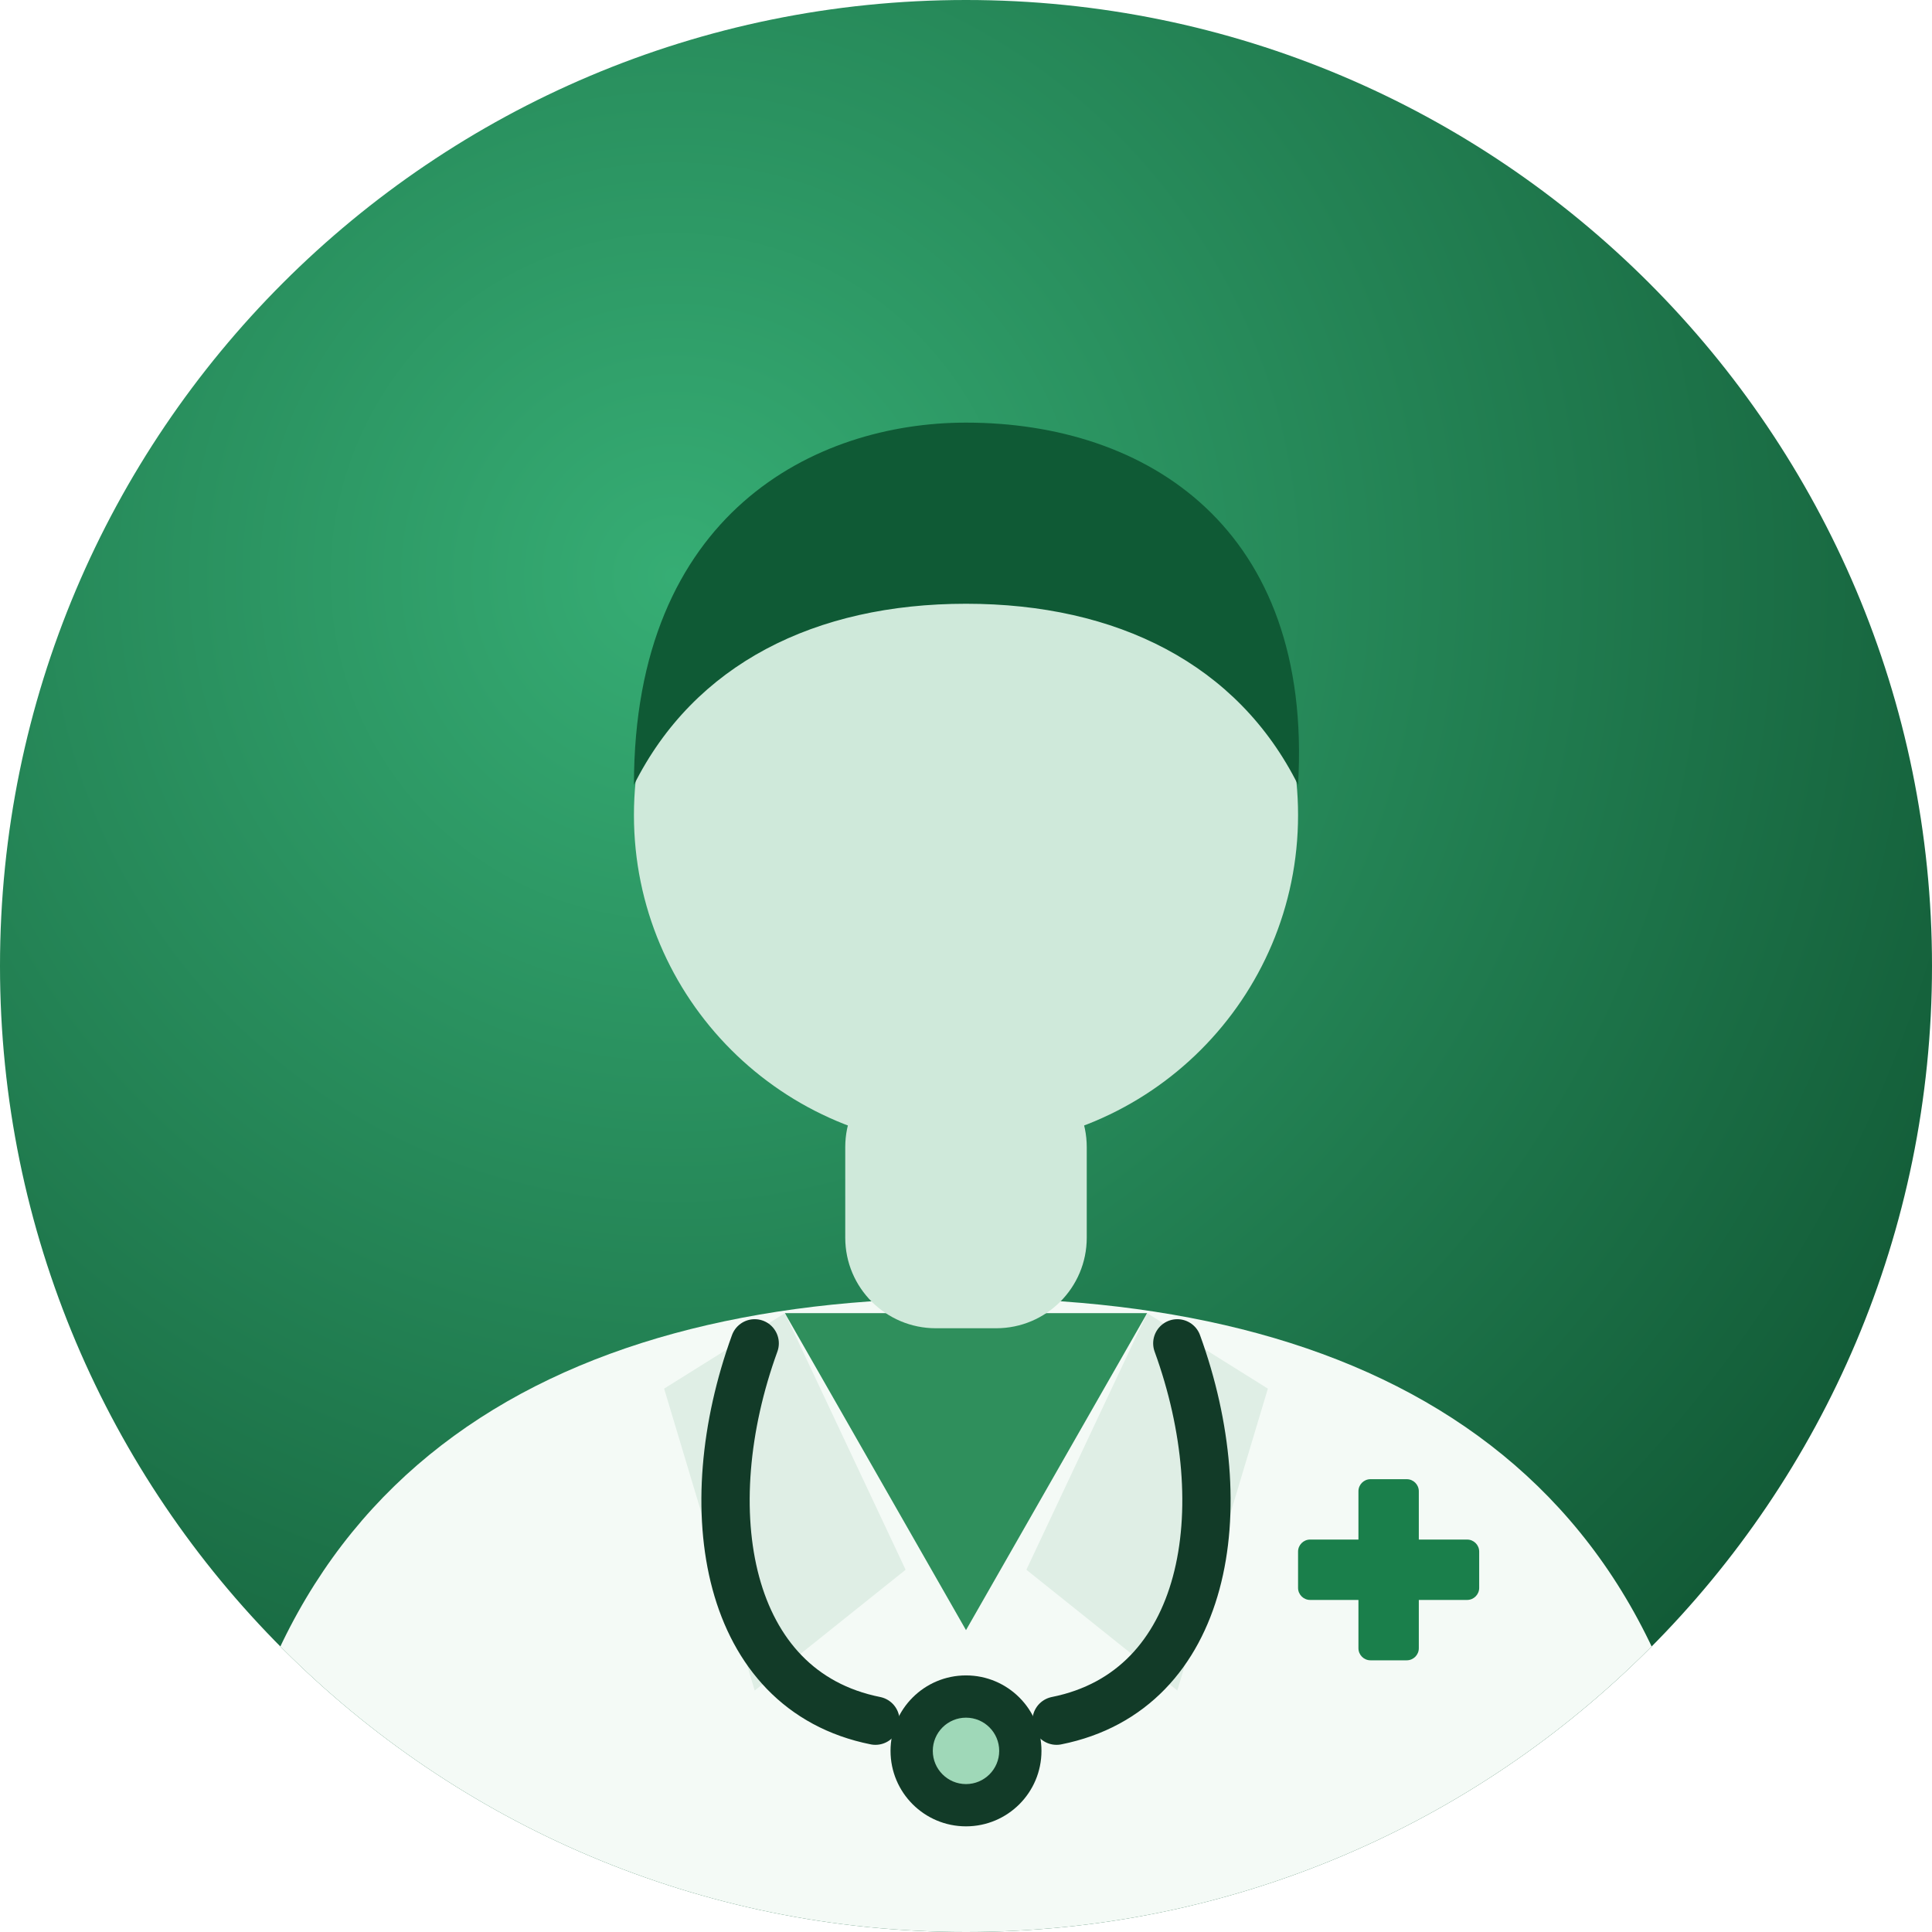
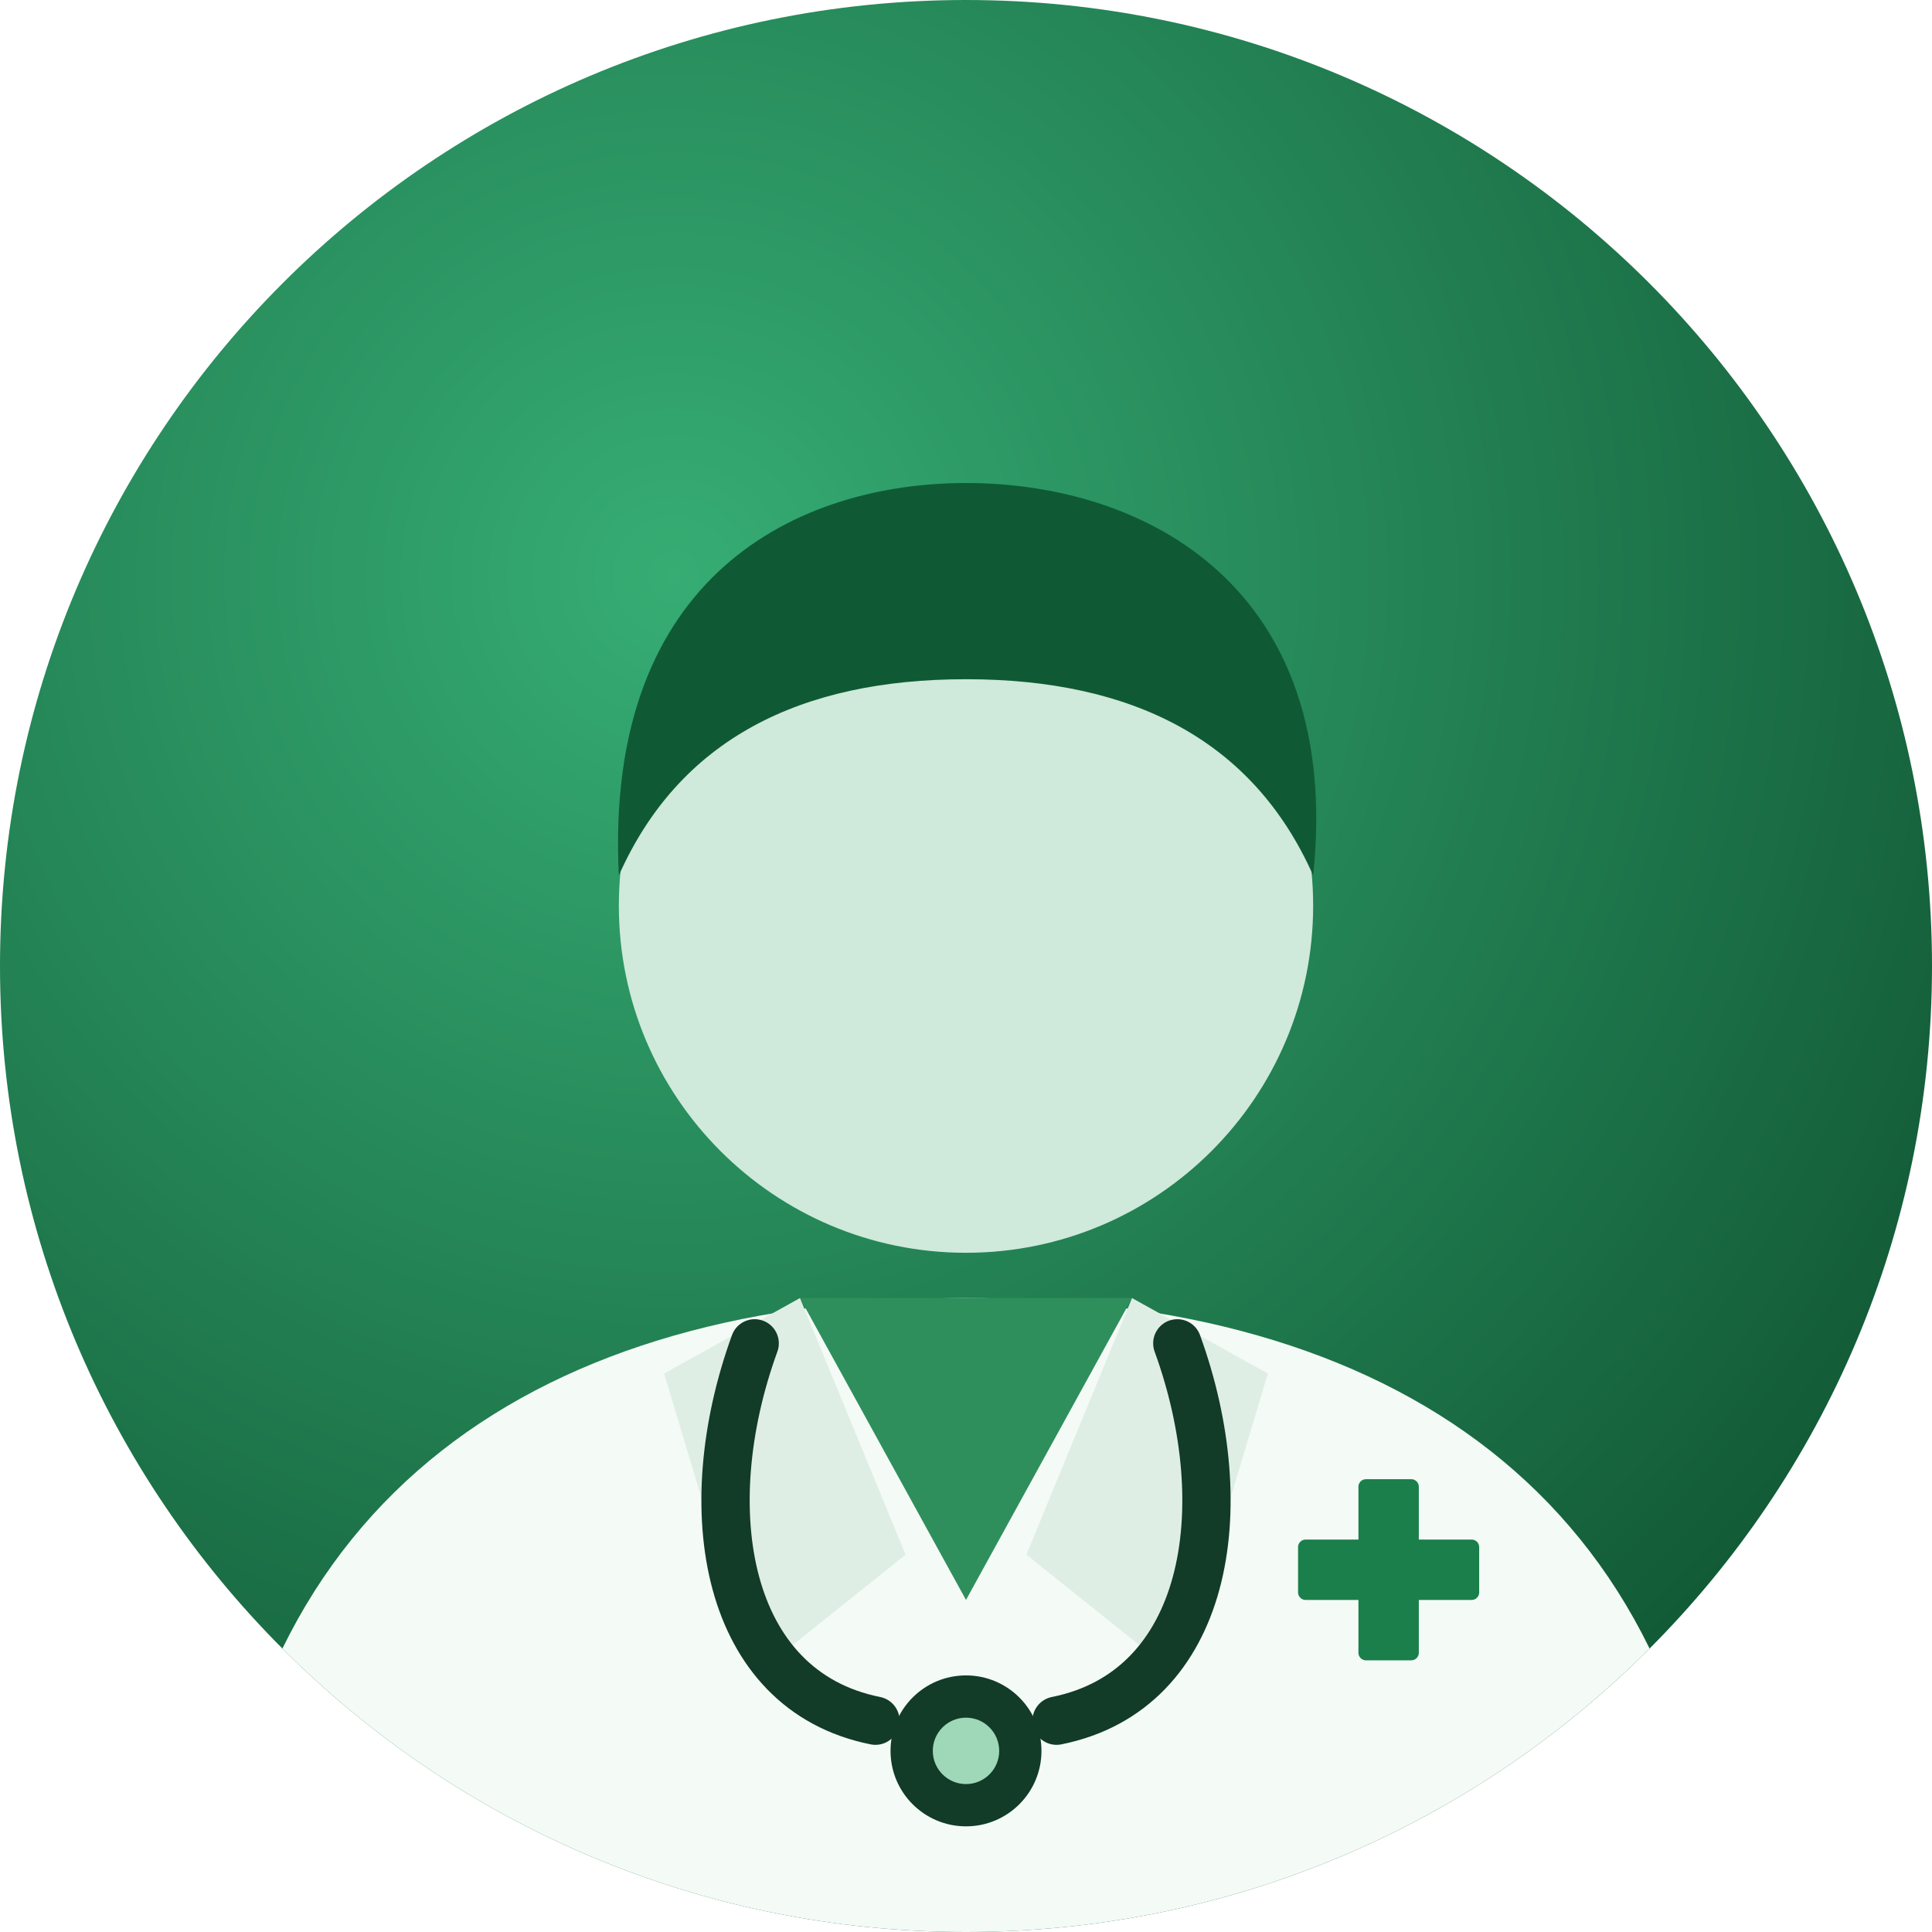
<svg xmlns="http://www.w3.org/2000/svg" viewBox="0 0 128 128" width="128" height="128">
  <defs>
    <radialGradient id="bg" cx="0.35" cy="0.3" r="0.85">
      <stop offset="0" stop-color="#36ad74" />
      <stop offset="1" stop-color="#0d4f2e" />
    </radialGradient>
    <clipPath id="circle">
      <circle cx="64" cy="64" r="64" />
    </clipPath>
  </defs>
  <circle cx="64" cy="64" r="64" fill="url(#bg)" />
  <g clip-path="url(#circle)">
-     <path d="M14 128 C 16 98, 36 86, 64 86 C 92 86, 112 98, 114 128 Z" fill="#f4faf6" />
-     <path d="M52 87 L 64 108 L 76 87 Z" fill="#2f8f5c" />
-     <path d="M52 87 L 60 104 L 50 112 L 44 92 Z M76 87 L 68 104 L 78 112 L 84 92 Z" fill="#dfeee5" />
-     <rect x="56" y="70" width="16" height="18" rx="6" fill="#cfe9da" />
-     <circle cx="64" cy="54" r="22" fill="#cfe9da" />
-     <path d="M42 52 C 42 34, 54 28, 64 28 C 76 28, 87 35, 86 52 C 82 44, 74 40, 64 40 C 54 40, 46 44, 42 52 Z" fill="#0f5a35" />
+     <circle cx="64" cy="60" r="23" fill="#cfe9da" />
+     <path d="M41 58 C 40 38, 53 32, 64 32 C 76 32, 89 39, 87 58 C 83 49, 75 45, 64 45 C 53 45, 45 49, 41 58 Z" fill="#0f5a35" />
+     <path d="M14 128 C 16 99, 36 86, 64 86 C 92 86, 112 99, 114 128 Z" fill="#f4faf6" />
+     <path d="M53 86 L 64 106 L 75 86 Z" fill="#2f8f5c" />
+     <path d="M53 86 L 60 103 L 50 111 L 44 91 Z M75 86 L 68 103 L 78 111 L 84 91 Z" fill="#dfeee5" />
    <path d="M50 89 C 46 100, 48 112, 58 114" fill="none" stroke="#123b28" stroke-width="3.2" stroke-linecap="round" />
    <path d="M78 89 C 82 100, 80 112, 70 114" fill="none" stroke="#123b28" stroke-width="3.2" stroke-linecap="round" />
    <circle cx="64" cy="116" r="5" fill="#123b28" />
    <circle cx="64" cy="116" r="2.2" fill="#9fd8b8" />
-     <g transform="translate(92 104)">
-       <rect x="-2" y="-6" width="4" height="12" rx="0.8" fill="#1a7f4b" />
-       <rect x="-6" y="-2" width="12" height="4" rx="0.8" fill="#1a7f4b" />
-     </g>
+     <path transform="translate(92 104)" fill="#1a7f4b" stroke="#1a7f4b" stroke-width="1" stroke-linejoin="round" d="M-1.5 -5.5 H1.5 V-1.5 H5.5 V1.5 H1.5 V5.5 H-1.5 V1.5 H-5.5 V-1.5 H-1.5 Z" />
  </g>
</svg>
